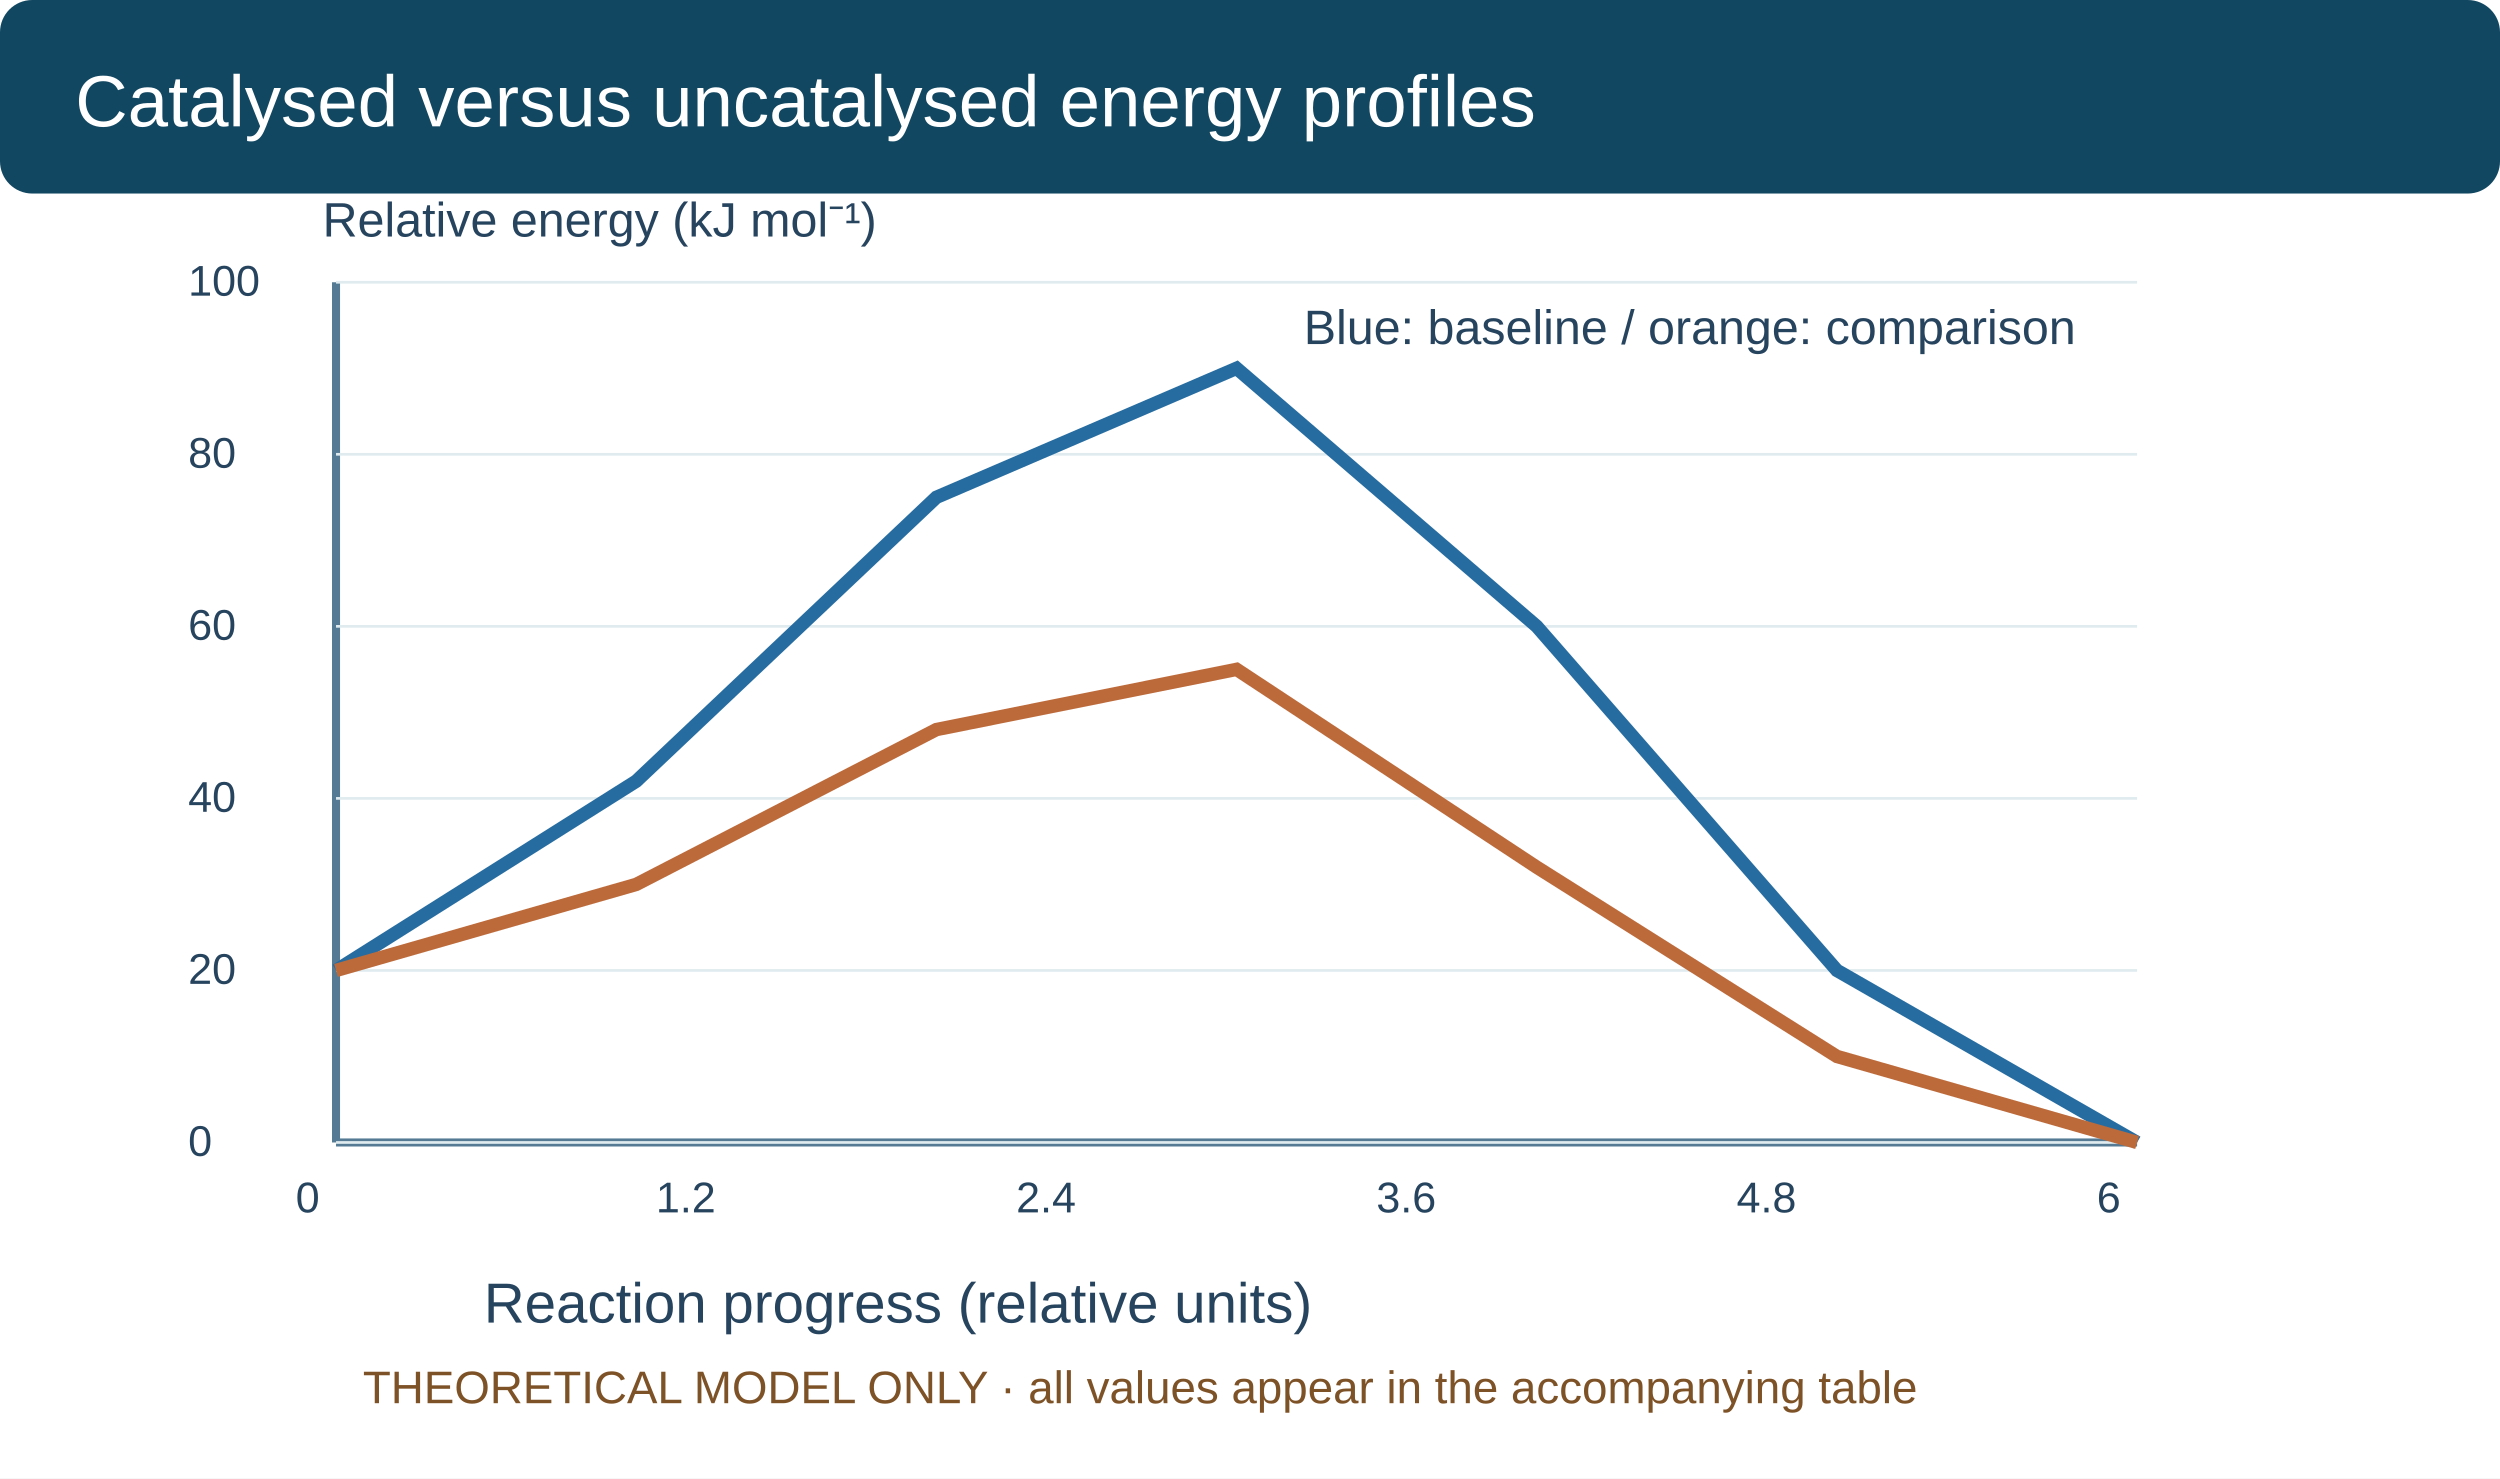
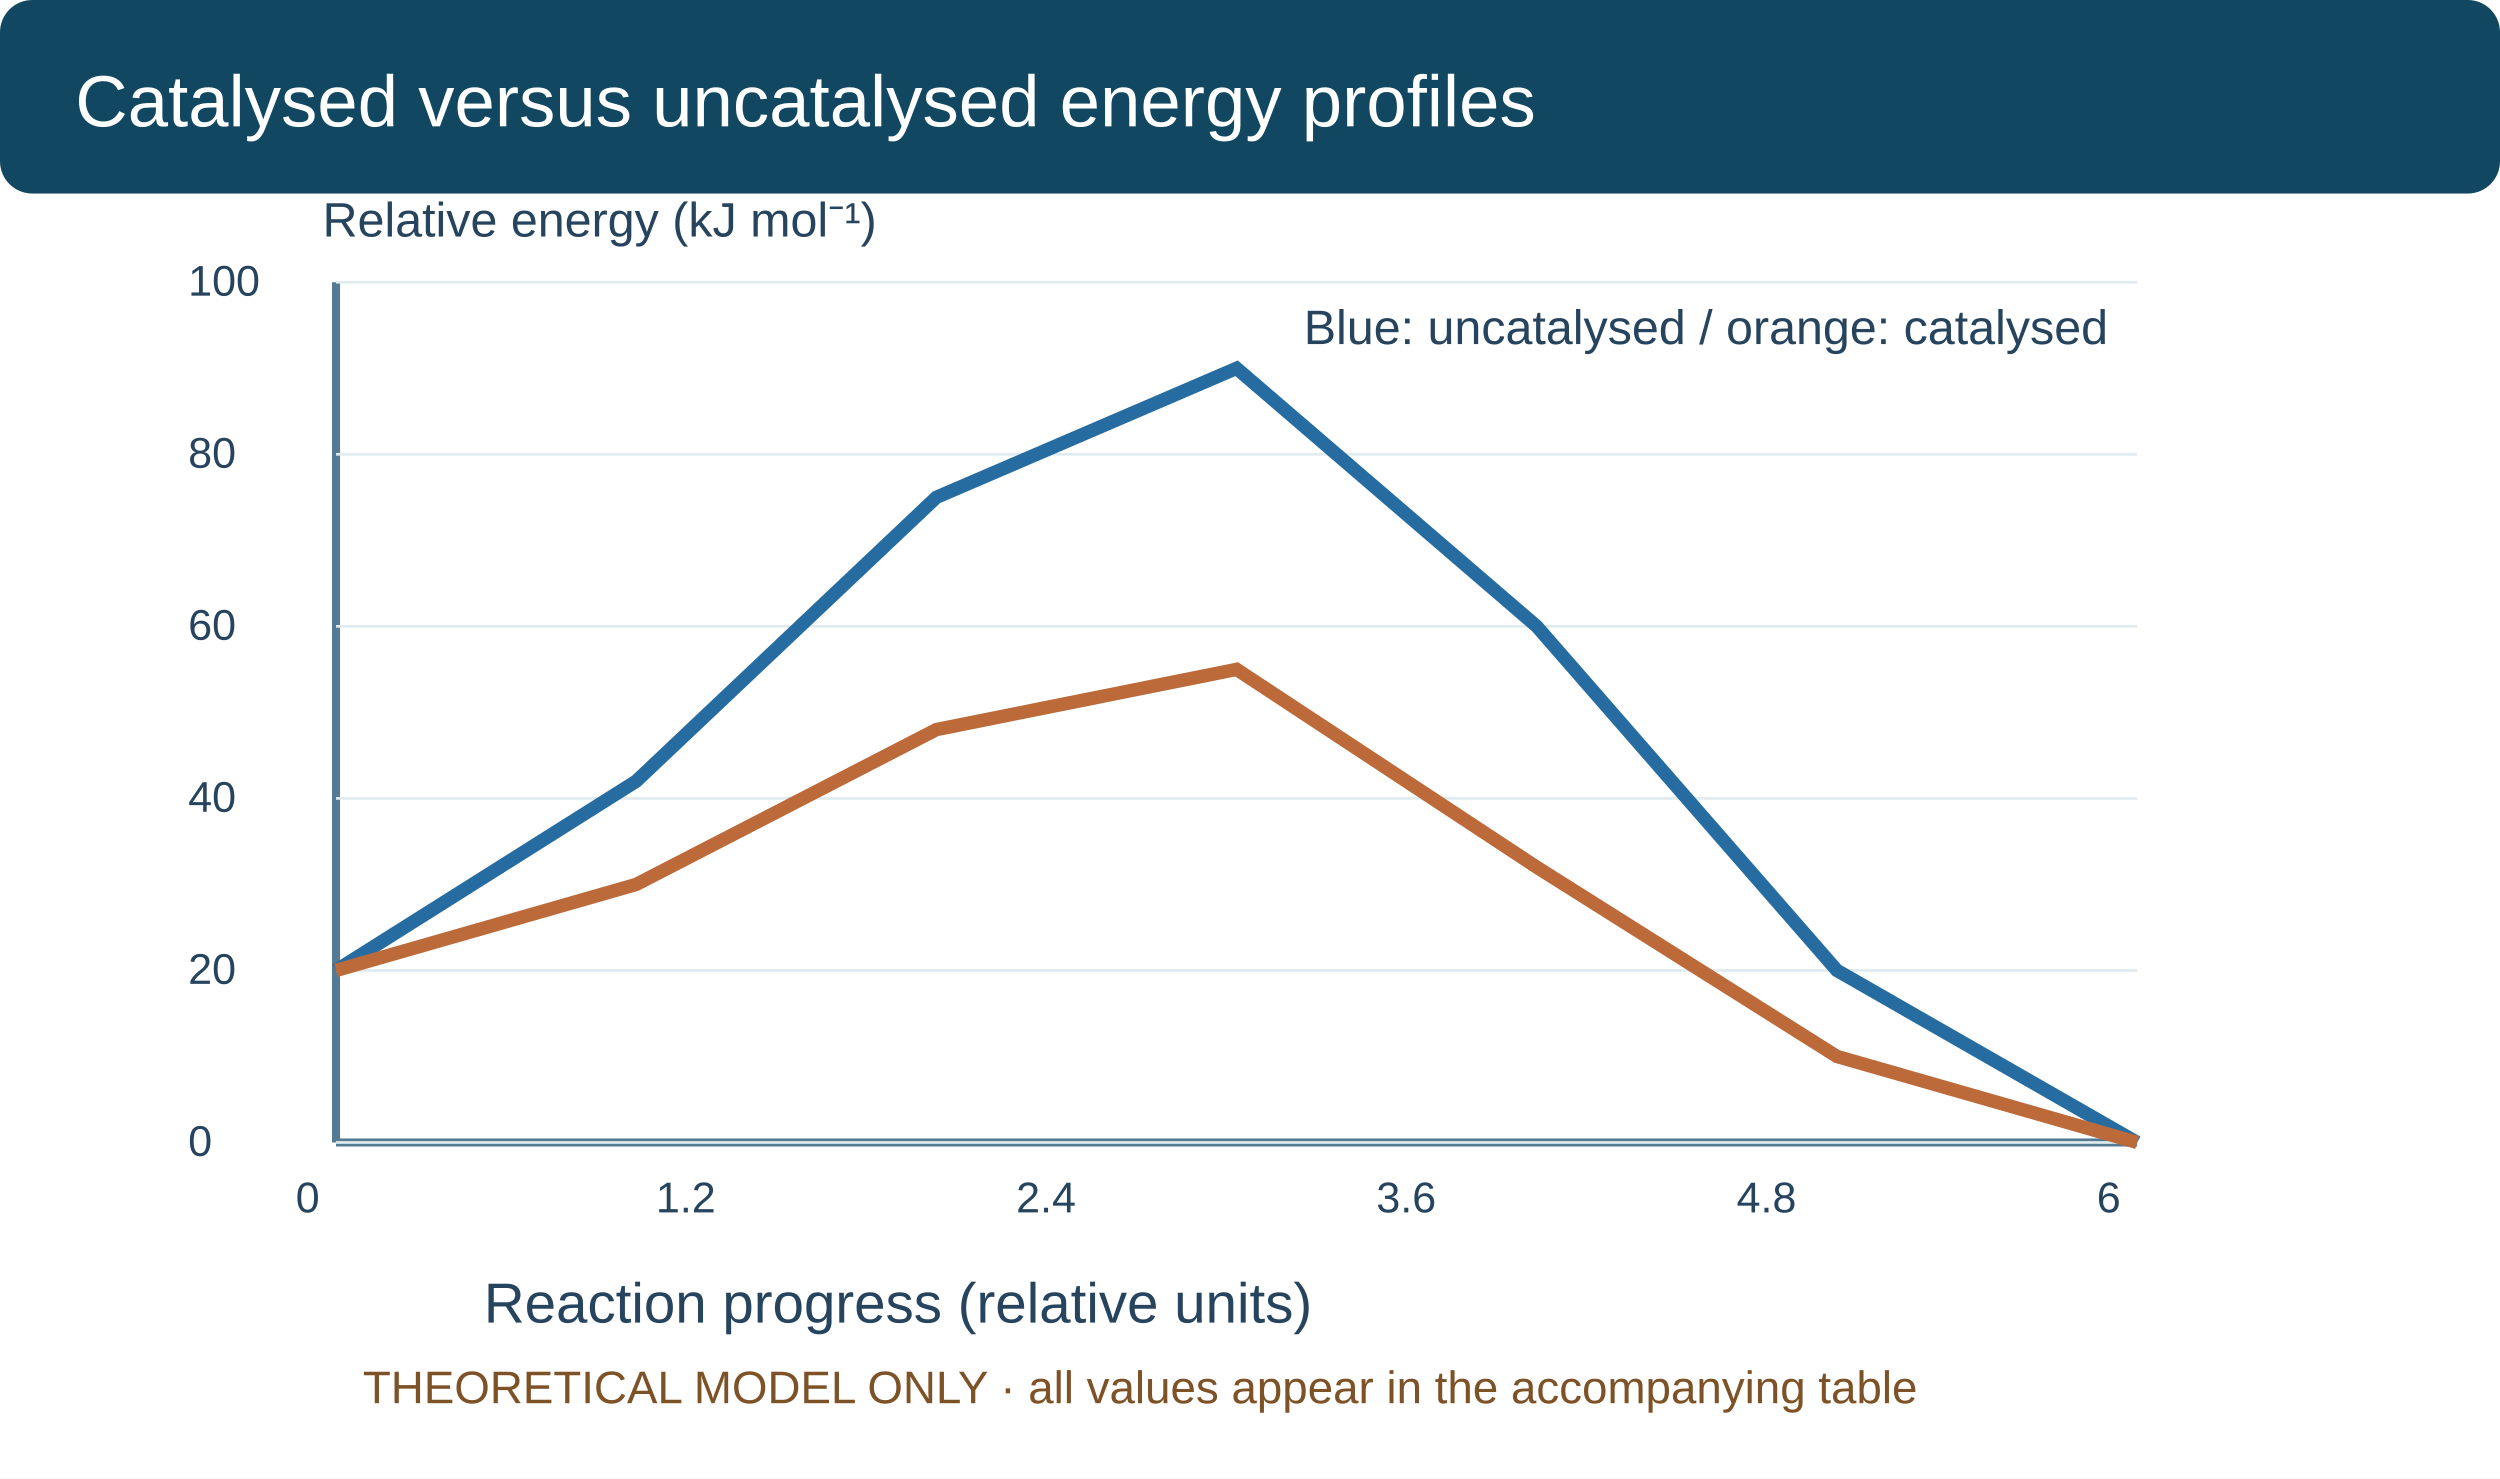
<svg xmlns="http://www.w3.org/2000/svg" viewBox="0 0 930 550" role="img">
  <rect width="930" height="550" fill="#fff" />
  <rect width="930" height="72" rx="12" fill="#114761" />
  <text x="28" y="47" fill="#fff" font-size="27" font-family="Arial,sans-serif">Catalysed versus uncatalysed energy profiles</text>
  <line x1="125" y1="105" x2="125" y2="425" stroke="#557b94" stroke-width="3" />
  <line x1="125" y1="425" x2="795" y2="425" stroke="#557b94" stroke-width="3" />
  <line x1="125" y1="425" x2="795" y2="425" stroke="#dfebef" stroke-width="1" />
  <text x="70" y="430" fill="#27445f" font-size="16" font-family="Arial,sans-serif">0</text>
  <line x1="125" y1="361" x2="795" y2="361" stroke="#dfebef" stroke-width="1" />
  <text x="70" y="366" fill="#27445f" font-size="16" font-family="Arial,sans-serif">20</text>
  <line x1="125" y1="297" x2="795" y2="297" stroke="#dfebef" stroke-width="1" />
  <text x="70" y="302" fill="#27445f" font-size="16" font-family="Arial,sans-serif">40</text>
  <line x1="125" y1="233" x2="795" y2="233" stroke="#dfebef" stroke-width="1" />
  <text x="70" y="238" fill="#27445f" font-size="16" font-family="Arial,sans-serif">60</text>
  <line x1="125" y1="169" x2="795" y2="169" stroke="#dfebef" stroke-width="1" />
  <text x="70" y="174" fill="#27445f" font-size="16" font-family="Arial,sans-serif">80</text>
  <line x1="125" y1="105" x2="795" y2="105" stroke="#dfebef" stroke-width="1" />
  <text x="70" y="110" fill="#27445f" font-size="16" font-family="Arial,sans-serif">100</text>
  <text x="110" y="451" fill="#27445f" font-size="16" font-family="Arial,sans-serif">0</text>
  <text x="244" y="451" fill="#27445f" font-size="16" font-family="Arial,sans-serif">1.2</text>
  <text x="378" y="451" fill="#27445f" font-size="16" font-family="Arial,sans-serif">2.4</text>
  <text x="512" y="451" fill="#27445f" font-size="16" font-family="Arial,sans-serif">3.6</text>
  <text x="646" y="451" fill="#27445f" font-size="16" font-family="Arial,sans-serif">4.8</text>
  <text x="780" y="451" fill="#27445f" font-size="16" font-family="Arial,sans-serif">6</text>
  <polyline fill="none" stroke="#266ca0" stroke-width="5" points="125,361 236.667,290.6 348.333,185 460,137 571.667,233 683.333,361 795,425" />
  <polyline fill="none" stroke="#bd6a3b" stroke-width="5" points="125,361 236.667,329 348.333,271.4 460,249 571.667,322.6 683.333,393 795,425" />
  <text x="180" y="492" fill="#27445f" font-size="21" font-family="Arial,sans-serif">Reaction progress (relative units)</text>
  <text x="120" y="88" fill="#27445f" font-size="18" font-family="Arial,sans-serif">Relative energy (kJ mol⁻¹)</text>
  <text x="135" y="522" fill="#7e5227" font-size="17" font-family="Arial,sans-serif">THEORETICAL MODEL ONLY · all values appear in the accompanying table</text>
-   <text x="485" y="128" fill="#27445f" font-size="18" font-family="Arial,sans-serif">Blue: baseline / orange: comparison</text>
+   <text x="485" y="128" fill="#27445f" font-size="18" font-family="Arial,sans-serif">Blue: uncatalysed / orange: catalysed</text>
</svg>
